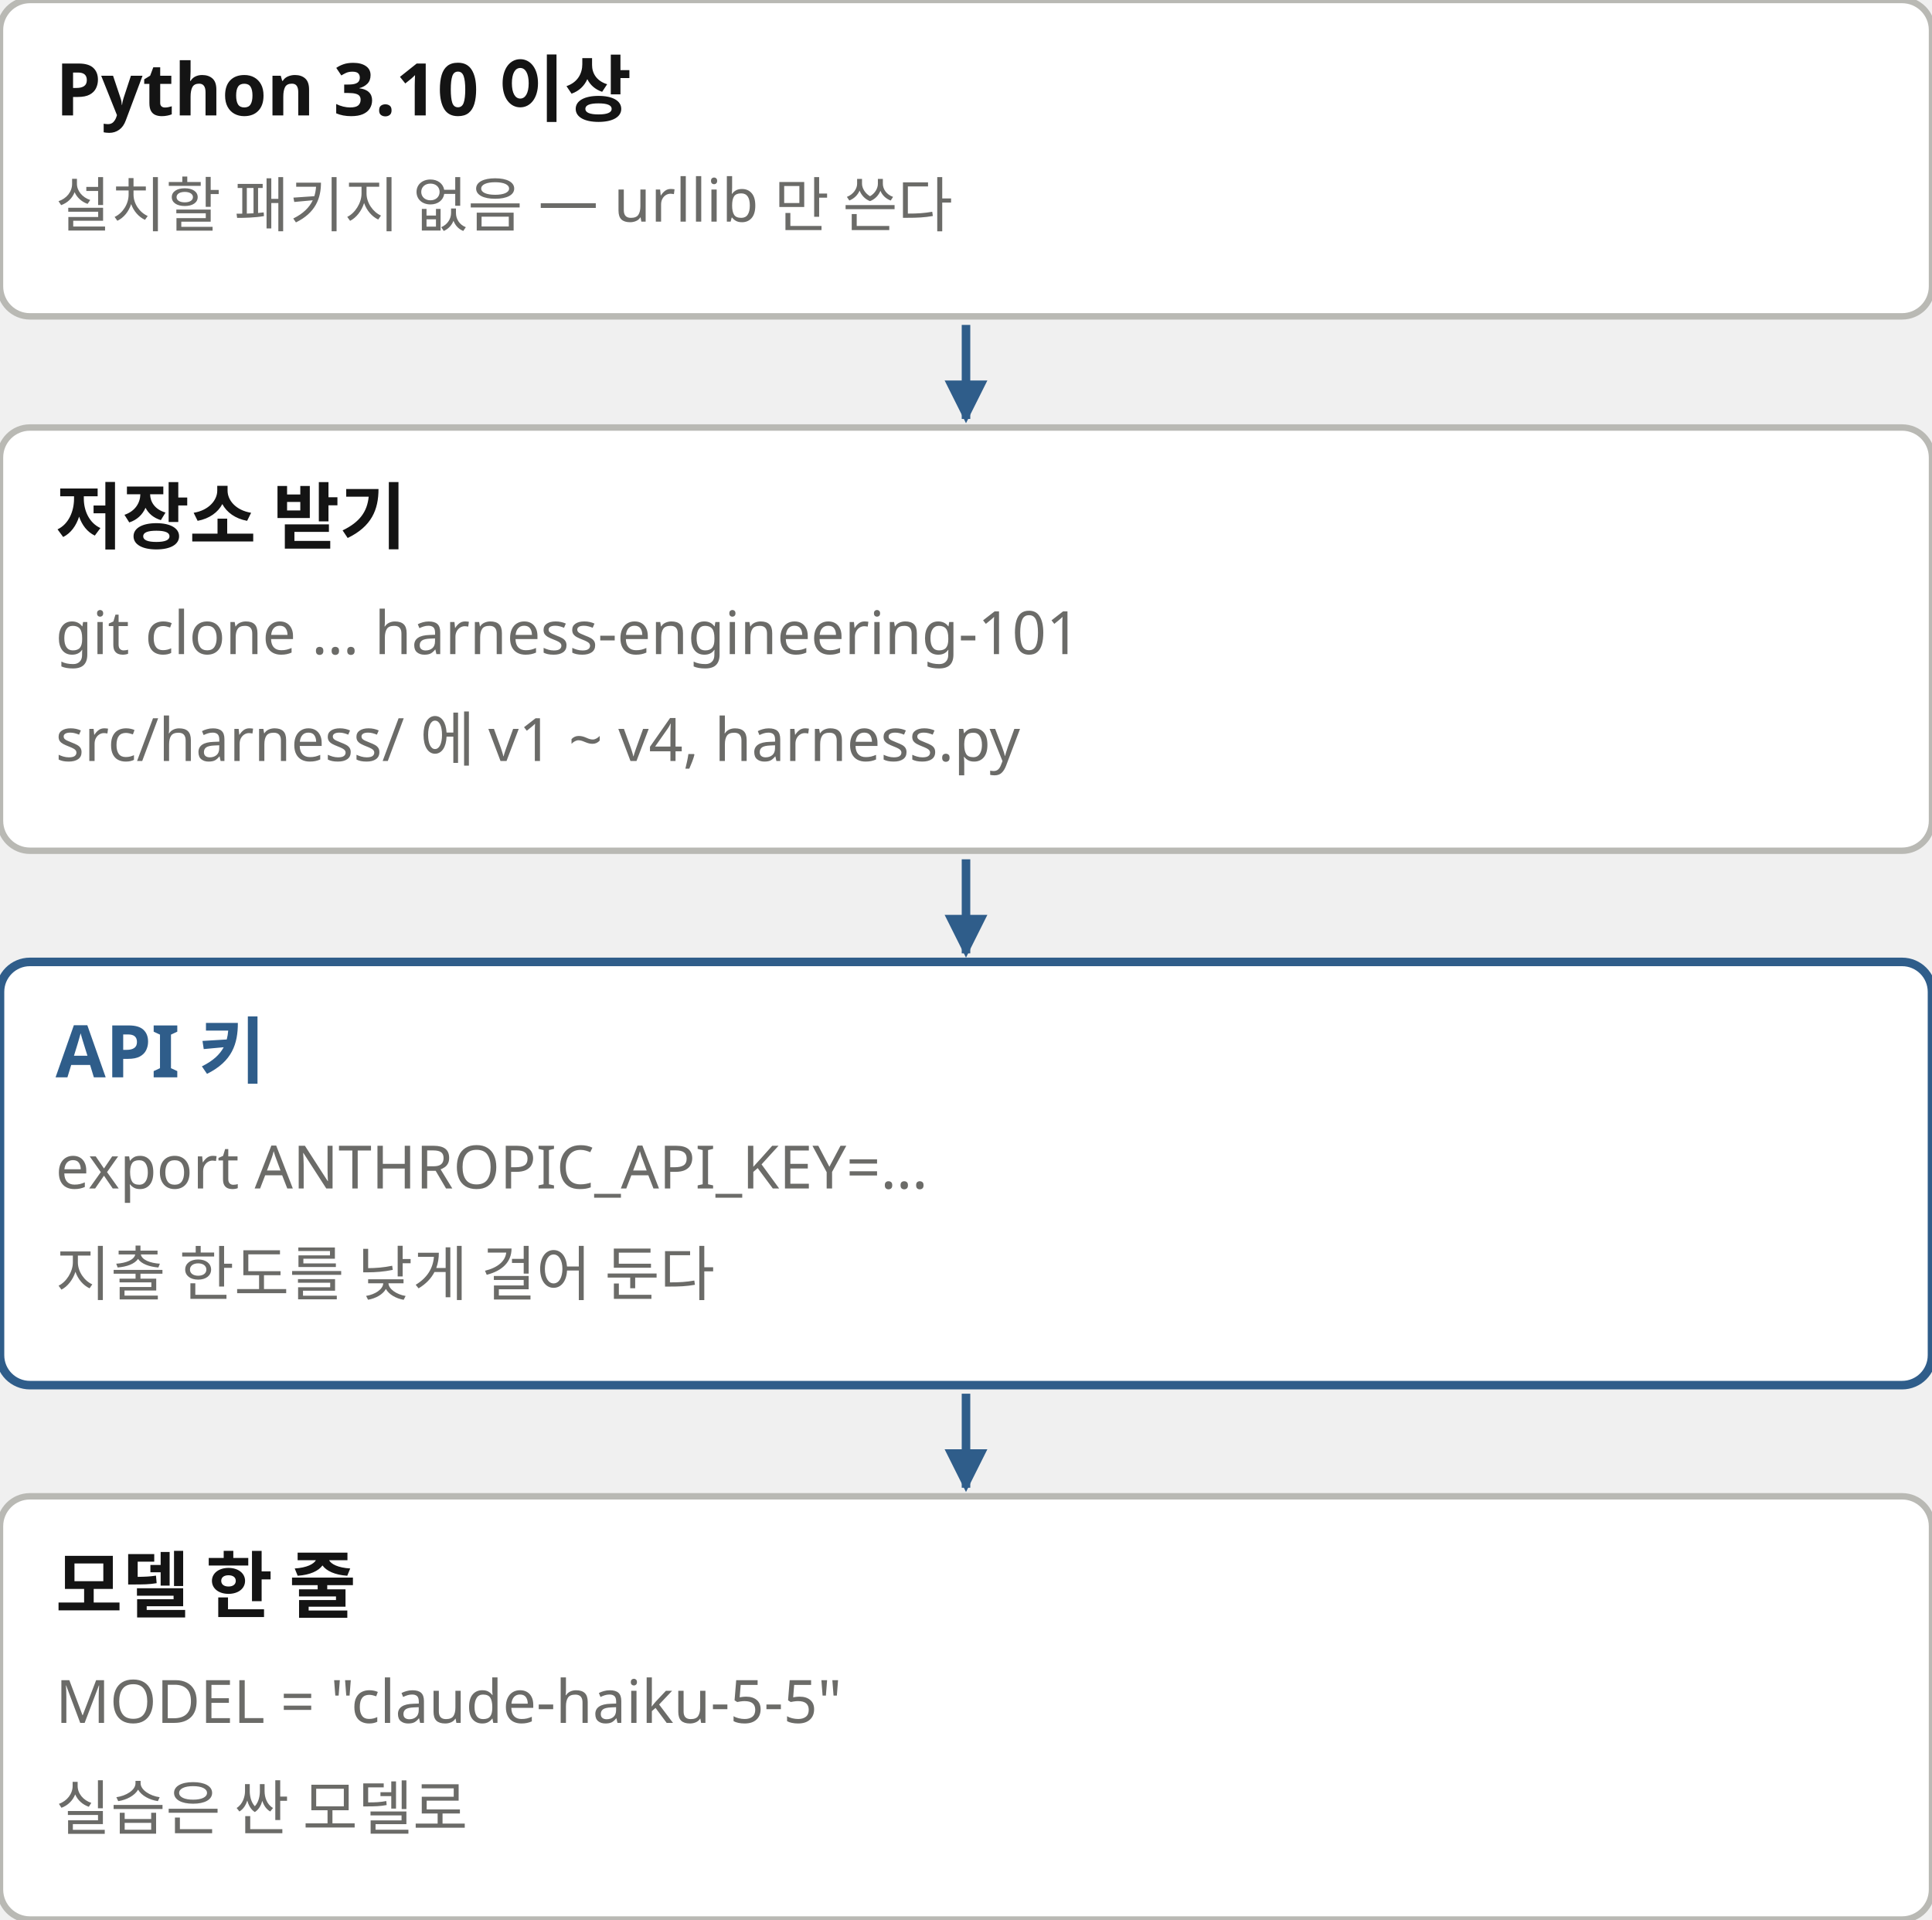
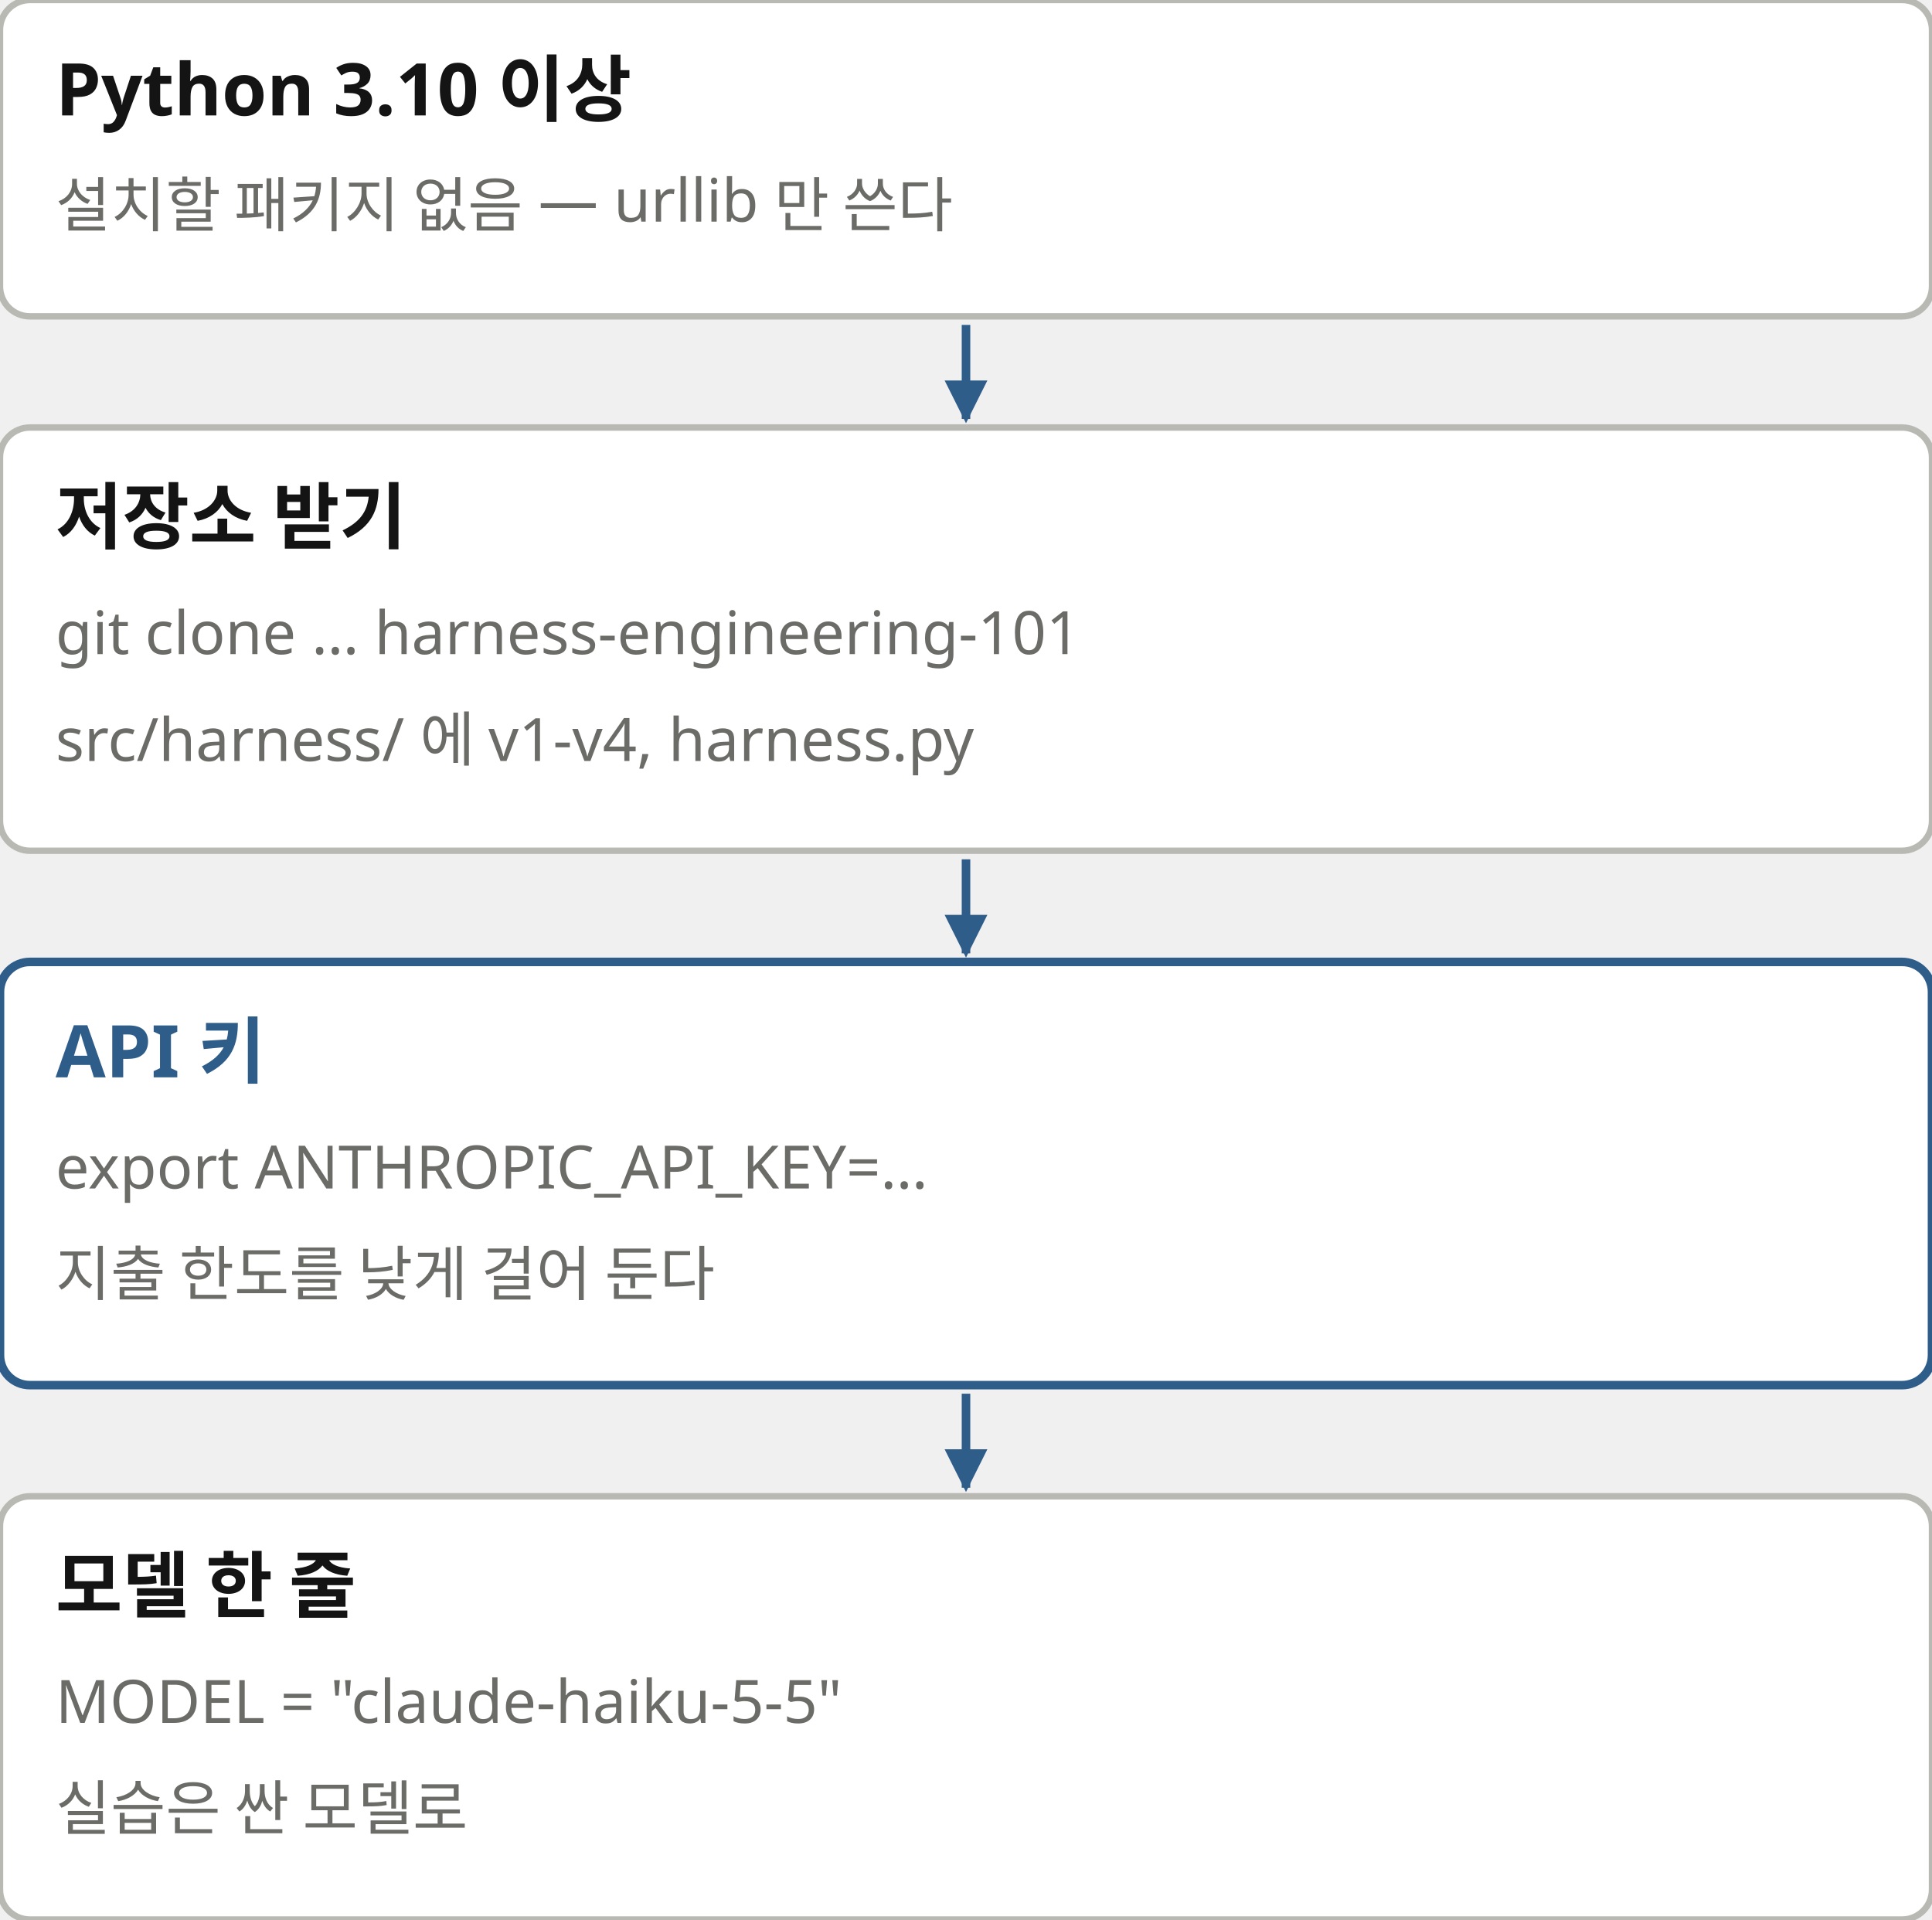
<svg xmlns="http://www.w3.org/2000/svg" viewBox="0 0 904 898" width="904" height="898">
  <defs>
    <marker id="a" viewBox="0 0 10 10" refX="9" refY="5" markerWidth="5" markerHeight="5" orient="auto">
      <path d="M0 0L10 5L0 10z" fill="#2F5D8A" />
    </marker>
  </defs>
  <rect x="0" y="0" width="904" height="148" rx="14" fill="#FFFFFF" stroke="#B9B9B4" stroke-width="3" />
  <text x="26" y="54" font-size="34" fill="#141414" text-anchor="start" font-weight="bold" font-family="NanumGothic, Nanum Gothic, sans-serif" xml:space="preserve">Python 3.10 이상</text>
  <text x="26" y="106" font-size="28" fill="#6B6B68" text-anchor="start" font-weight="normal" font-family="NanumGothic, Nanum Gothic, sans-serif" xml:space="preserve">설치할 패키지 없음 — urllib 만 쓴다</text>
  <line x1="452.0" y1="152" x2="452.0" y2="196" stroke="#2F5D8A" stroke-width="4" marker-end="url(#a)" />
  <rect x="0" y="200" width="904" height="198" rx="14" fill="#FFFFFF" stroke="#B9B9B4" stroke-width="3" />
  <text x="26" y="254" font-size="34" fill="#141414" text-anchor="start" font-weight="bold" font-family="NanumGothic, Nanum Gothic, sans-serif" xml:space="preserve">저장소 받기</text>
  <text x="26" y="306" font-size="28" fill="#6B6B68" text-anchor="start" font-weight="normal" font-family="NanumGothic, Nanum Gothic, sans-serif" xml:space="preserve">git clone … harness-engineering-101</text>
-   <text x="26" y="356" font-size="28" fill="#6B6B68" text-anchor="start" font-weight="normal" font-family="NanumGothic, Nanum Gothic, sans-serif" xml:space="preserve">src/harness/ 에 v1 ~ v4, harness.py</text>
+   <text x="26" y="356" font-size="28" fill="#6B6B68" text-anchor="start" font-weight="normal" font-family="NanumGothic, Nanum Gothic, sans-serif" xml:space="preserve">src/harness/ 에 v1-v4, harness.py</text>
  <line x1="452.0" y1="402" x2="452.0" y2="446" stroke="#2F5D8A" stroke-width="4" marker-end="url(#a)" />
  <rect x="0" y="450" width="904" height="198" rx="14" fill="#FFFFFF" stroke="#2F5D8A" stroke-width="4" />
  <text x="26" y="504" font-size="34" fill="#2F5D8A" text-anchor="start" font-weight="bold" font-family="NanumGothic, Nanum Gothic, sans-serif" xml:space="preserve">API 키</text>
  <text x="26" y="556" font-size="28" fill="#6B6B68" text-anchor="start" font-weight="normal" font-family="NanumGothic, Nanum Gothic, sans-serif" xml:space="preserve">export ANTHROPIC_API_KEY=…</text>
  <text x="26" y="606" font-size="28" fill="#6B6B68" text-anchor="start" font-weight="normal" font-family="NanumGothic, Nanum Gothic, sans-serif" xml:space="preserve">지출 한도를 낮게 걸어 둔다</text>
  <line x1="452.0" y1="652" x2="452.0" y2="696" stroke="#2F5D8A" stroke-width="4" marker-end="url(#a)" />
  <rect x="0" y="700" width="904" height="198" rx="14" fill="#FFFFFF" stroke="#B9B9B4" stroke-width="3" />
  <text x="26" y="754" font-size="34" fill="#141414" text-anchor="start" font-weight="bold" font-family="NanumGothic, Nanum Gothic, sans-serif" xml:space="preserve">모델 한 줄</text>
  <text x="26" y="806" font-size="28" fill="#6B6B68" text-anchor="start" font-weight="normal" font-family="NanumGothic, Nanum Gothic, sans-serif" xml:space="preserve">MODEL = "claude-haiku-5-5"</text>
  <text x="26" y="856" font-size="28" fill="#6B6B68" text-anchor="start" font-weight="normal" font-family="NanumGothic, Nanum Gothic, sans-serif" xml:space="preserve">실습은 싼 모델로</text>
</svg>
